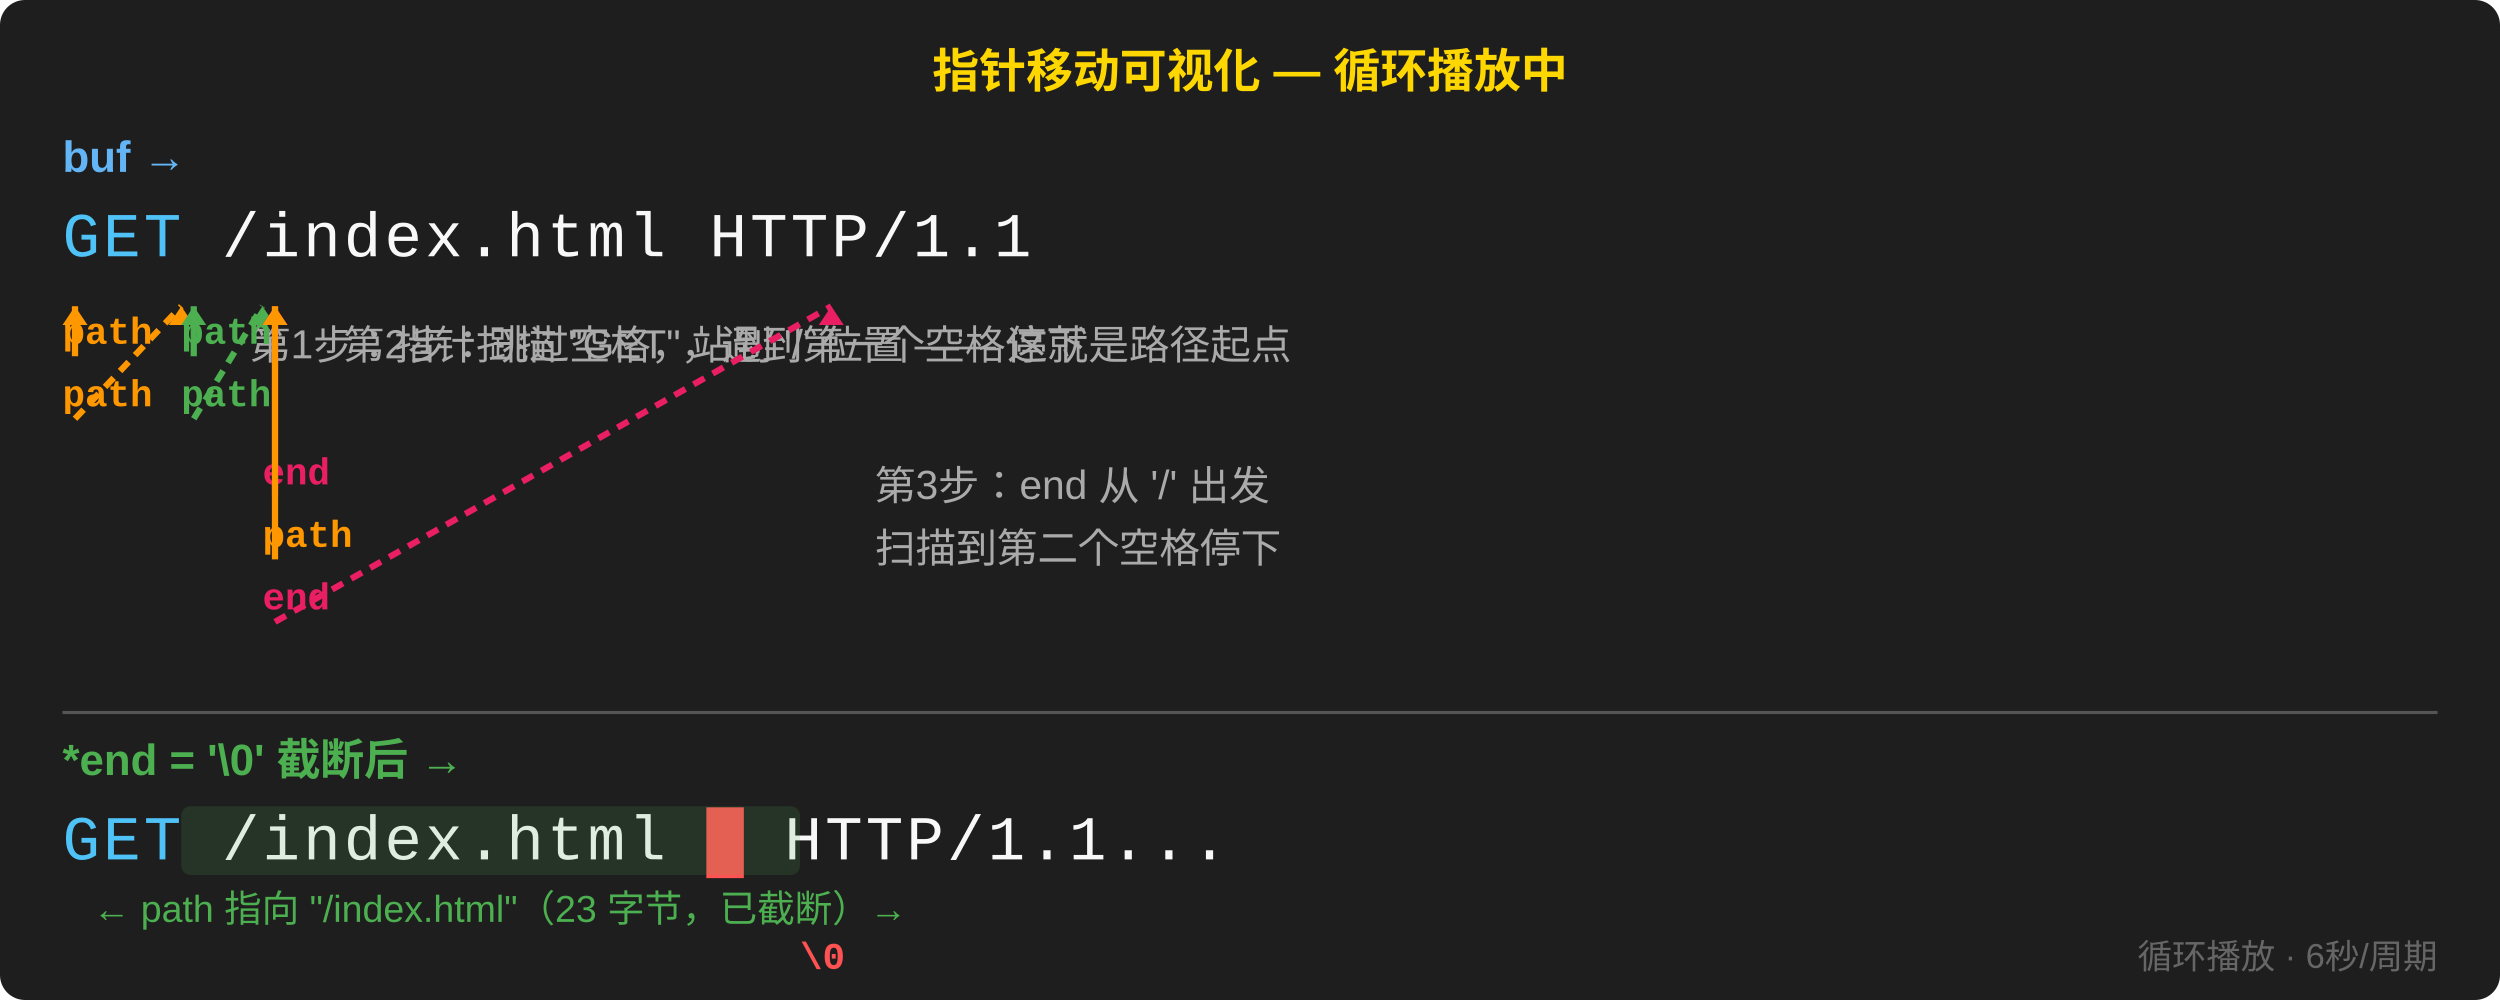
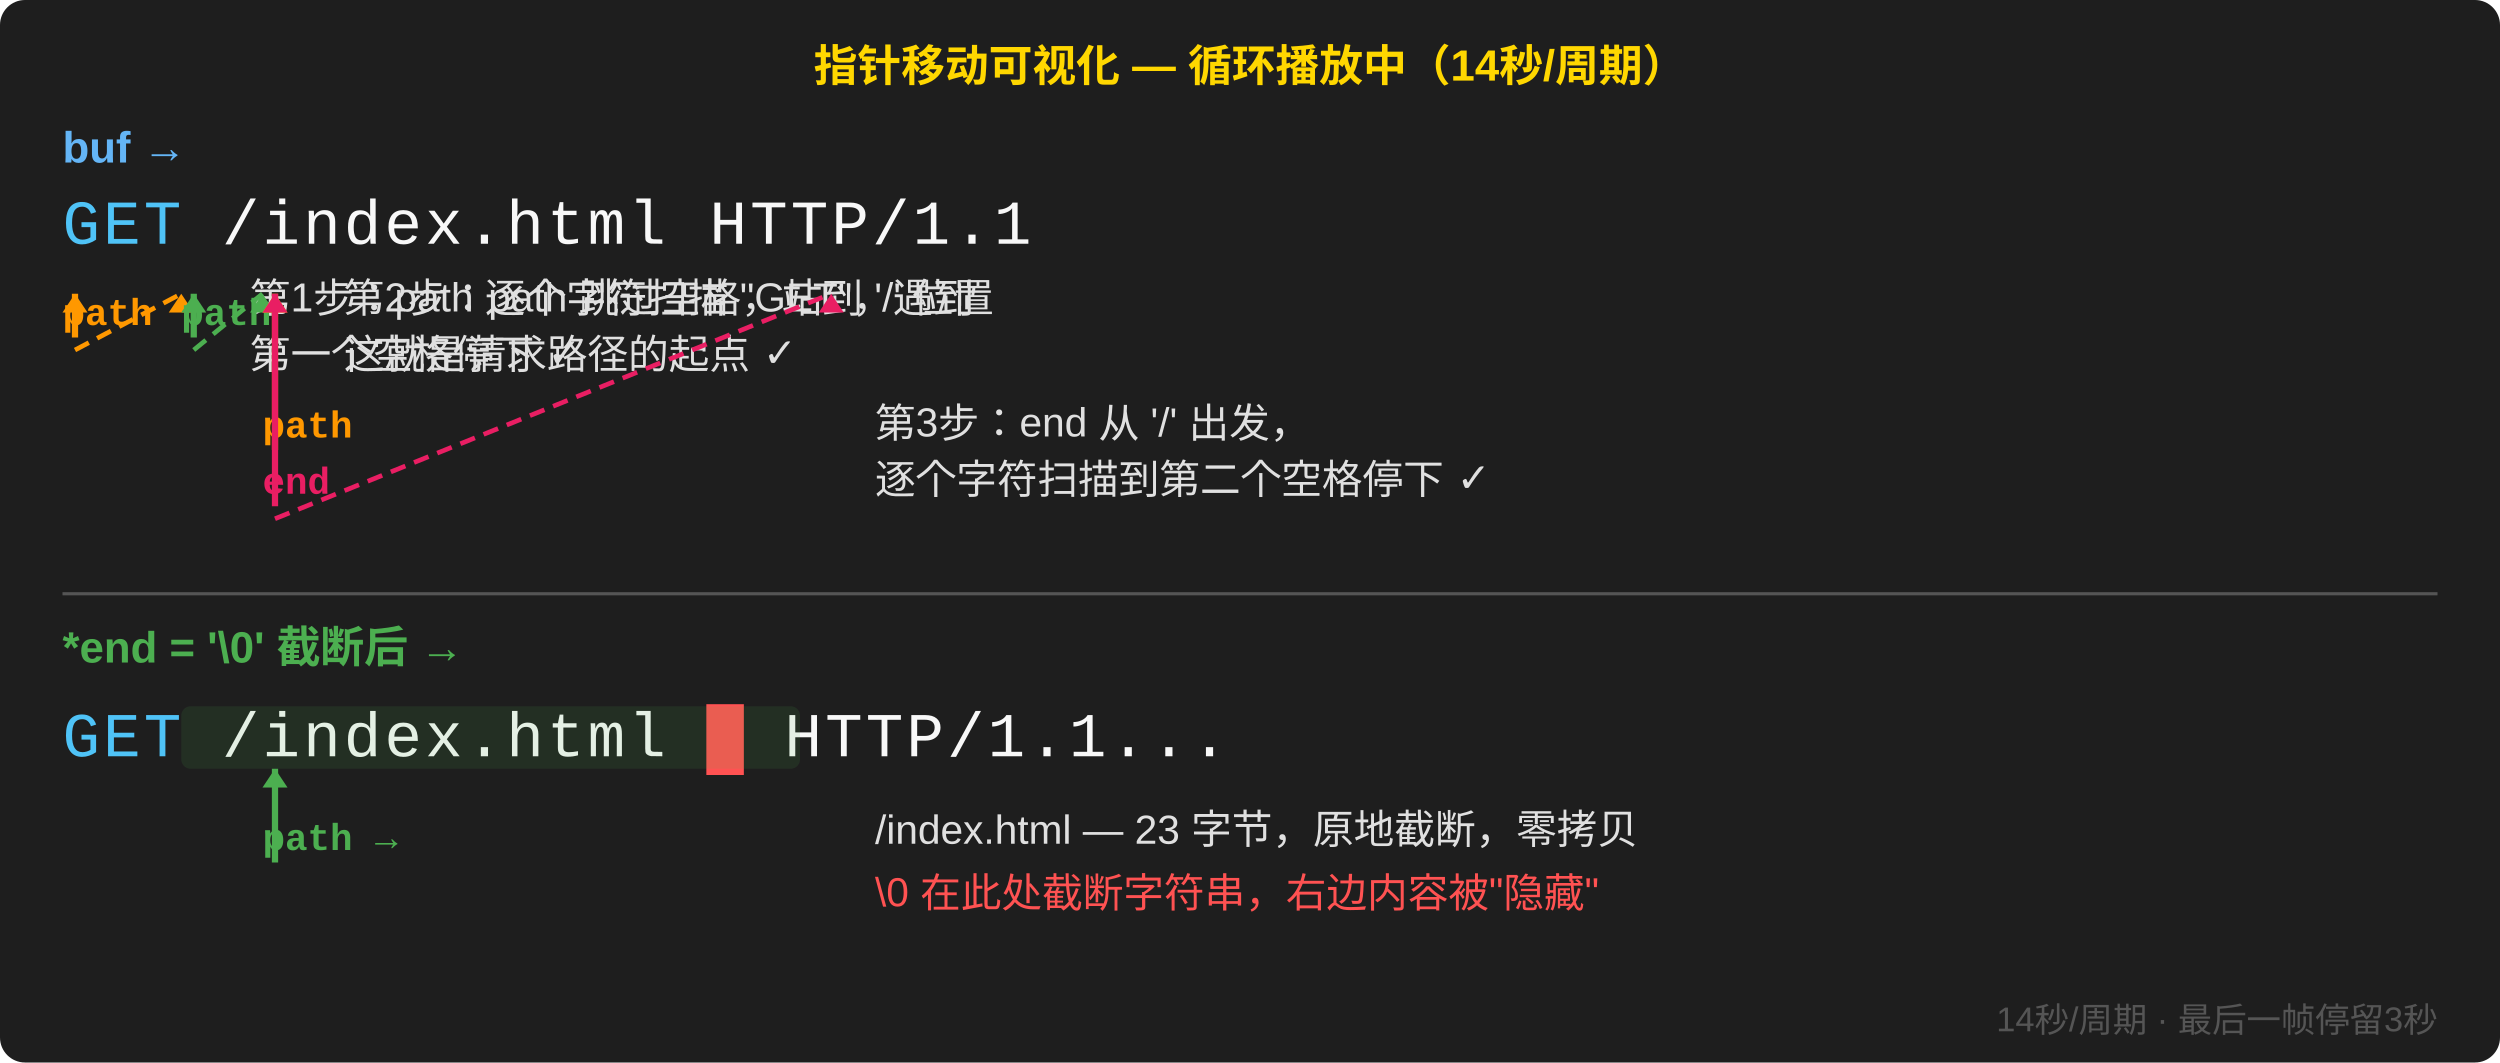
- <svg xmlns="http://www.w3.org/2000/svg" viewBox="0 0 800 320" font-family="'Courier New', monospace" font-size="16">
+ <svg xmlns="http://www.w3.org/2000/svg" viewBox="0 0 800 340" font-family="'Courier New', monospace" font-size="16">
  <defs>
    <style>
-       @keyframes step1_path_scan {
-         0%, 10% { opacity: 1; transform: translate(0px,0); }
-         30%, 100% { opacity: 0; }
+       @keyframes s1 {
+         0%,  6%  { opacity: 1; }
+         22%, 100% { opacity: 0; }
      }
-       @keyframes step2_path_jump {
-         0%, 30% { opacity: 0; }
-         40%, 50% { opacity: 1; transform: translate(0px,0); }
-         65%, 100% { opacity: 0; }
+       @keyframes s2 {
+         0%,  25% { opacity: 0; }
+         29%, 46% { opacity: 1; }
+         50%, 100% { opacity: 0; }
      }
-       @keyframes step3_end_scan {
-         0%, 60% { opacity: 0; }
-         70%, 80% { opacity: 1; transform: translate(0px,0); }
-         95%, 100% { opacity: 0; }
+       @keyframes s3 {
+         0%,  53% { opacity: 0; }
+         57%, 72% { opacity: 1; }
+         76%, 100% { opacity: 0; }
      }
-       @keyframes step4_result {
-         0%, 90% { opacity: 0; }
-         95%, 100% { opacity: 1; }
+       @keyframes s4 {
+         0%,   78% { opacity: 0; }
+         85%, 100% { opacity: 1; }
      }
-       .label { font-family: Arial, sans-serif; font-size: 14px; font-weight: bold; }
-       .code { font-size: 20px; letter-spacing: 1px; }
-       .pointer-label { font-size: 12px; font-weight: bold; }
+       .lb { font-family:Arial; font-size:14px; font-weight:bold; }
+       .cd { font-size:20px; letter-spacing:1px; }
+       .pl { font-size:12px; font-weight:bold; }
+       .tx { font-family:Arial; font-size:13px; }
    </style>
  </defs>
-   <rect width="800" height="320" fill="#1e1e1e" rx="8" />
-   <text x="400" y="28" text-anchor="middle" fill="#ffd700" font-size="15" font-family="Arial, sans-serif" font-weight="bold">指针移动可视化 — 循环播放中</text>
-   <text x="20" y="55" class="label" fill="#64b5f6">buf →</text>
-   <text x="20" y="82" class="code" fill="#f8f8f8">
+   <rect width="800" height="340" fill="#1e1e1e" rx="8" />
+   <text x="400" y="26" text-anchor="middle" fill="#ffd700" font-size="14" font-family="Arial" font-weight="bold">指针移动可视化 — 循环播放中（14秒/周期）</text>
+   <text x="20" y="52" class="lb" fill="#64b5f6">buf →</text>
+   <text x="20" y="78" class="cd" fill="#f8f8f8">
    <tspan fill="#4fc3f7">GET</tspan> /index.html HTTP/1.1
  </text>
-   <g style="animation: step1_path_scan 6s ease-in-out infinite">
-     <text x="20" y="110" class="pointer-label" fill="#ff9800">path</text>
-     <line x1="24" y1="114" x2="24" y2="98" stroke="#ff9800" stroke-width="2" />
-     <polygon points="24,98 20,104 28,104" fill="#ff9800" />
-     <text x="20" y="130" class="pointer-label" fill="#ff9800">path</text>
-     <line x1="24" y1="134" x2="58" y2="98" stroke="#ff9800" stroke-width="2" stroke-dasharray="4,3" />
-     <polygon points="58,98 54,104 62,104" fill="#ff9800" />
-     <text x="80" y="115" fill="#aaa" font-size="13" font-family="Arial">第1步：指针扫描 "GET"，遇到第一个空格停下</text>
+   <g style="animation: s1 14s ease-in-out infinite">
+     <text x="20" y="104" class="pl" fill="#ff9800">path</text>
+     <line x1="24" y1="108" x2="24" y2="94" stroke="#ff9800" stroke-width="2" />
+     <polygon points="24,94 20,100 28,100" fill="#ff9800" />
+     <line x1="24" y1="112" x2="58" y2="94" stroke="#ff9800" stroke-width="1.5" stroke-dasharray="5,3" />
+     <polygon points="58,94 54,100 62,100" fill="#ff9800" />
+     <text x="80" y="100" class="tx" fill="#e0e0e0">第1步：path 逐个字符扫描 "GET"，遇到</text>
+     <text x="80" y="118" class="tx" fill="#e0e0e0">第一个空格停下 ✓</text>
  </g>
-   <g style="animation: step2_path_jump 6s ease-in-out infinite">
-     <text x="58" y="110" class="pointer-label" fill="#4caf50">path</text>
-     <line x1="62" y1="114" x2="62" y2="98" stroke="#4caf50" stroke-width="2" />
-     <polygon points="62,98 58,104 66,104" fill="#4caf50" />
-     <text x="58" y="130" class="pointer-label" fill="#4caf50">path</text>
-     <line x1="62" y1="134" x2="84" y2="98" stroke="#4caf50" stroke-width="2" stroke-dasharray="4,3" />
-     <polygon points="84,98 80,104 88,104" fill="#4caf50" />
-     <text x="110" y="115" fill="#aaa" font-size="13" font-family="Arial">第2步：跳过空格，站到 '/' 位置 —— 这就是路径起点</text>
+   <g style="animation: s2 14s ease-in-out infinite">
+     <text x="58" y="104" class="pl" fill="#4caf50">path</text>
+     <line x1="62" y1="108" x2="62" y2="94" stroke="#4caf50" stroke-width="2" />
+     <polygon points="62,94 58,100 66,100" fill="#4caf50" />
+     <line x1="62" y1="112" x2="84" y2="94" stroke="#4caf50" stroke-width="1.5" stroke-dasharray="5,3" />
+     <polygon points="84,94 80,100 88,100" fill="#4caf50" />
+     <text x="110" y="100" class="tx" fill="#e0e0e0">第2步：path 跳过空格，站到 '/' 位置</text>
+     <text x="110" y="118" class="tx" fill="#e0e0e0">这就是请求路径的起点 ✓</text>
  </g>
-   <g style="animation: step3_end_scan 6s ease-in-out infinite">
-     <text x="84" y="155" class="pointer-label" fill="#e91e63">end</text>
-     <line x1="88" y1="159" x2="88" y2="98" stroke="#e91e63" stroke-width="2" />
-     <polygon points="88,98 84,104 92,104" fill="#e91e63" />
-     <text x="84" y="175" class="pointer-label" fill="#ff9800">path</text>
-     <line x1="88" y1="179" x2="88" y2="98" stroke="#ff9800" stroke-width="2" />
-     <polygon points="88,98 84,104 92,104" fill="#ff9800" />
-     <text x="84" y="195" class="pointer-label" fill="#e91e63">end</text>
-     <line x1="88" y1="199" x2="266" y2="98" stroke="#e91e63" stroke-width="2" stroke-dasharray="4,3" />
-     <polygon points="266,98 262,104 270,104" fill="#e91e63" />
-     <text x="280" y="160" fill="#aaa" font-size="13" font-family="Arial">第3步：end 从 '/' 出发</text>
-     <text x="280" y="180" fill="#aaa" font-size="13" font-family="Arial">扫描到第二个空格停下</text>
+   <g style="animation: s3 14s ease-in-out infinite">
+     <text x="84" y="140" class="pl" fill="#ff9800">path</text>
+     <line x1="88" y1="144" x2="88" y2="94" stroke="#ff9800" stroke-width="2" />
+     <polygon points="88,94 84,100 92,100" fill="#ff9800" />
+     <text x="84" y="158" class="pl" fill="#e91e63">end</text>
+     <line x1="88" y1="162" x2="88" y2="94" stroke="#e91e63" stroke-width="2" />
+     <polygon points="88,94 84,100 92,100" fill="#e91e63" />
+     <line x1="88" y1="166" x2="266" y2="94" stroke="#e91e63" stroke-width="1.5" stroke-dasharray="5,3" />
+     <polygon points="266,94 262,100 270,100" fill="#e91e63" />
+     <text x="280" y="140" class="tx" fill="#e0e0e0">第3步：end 从 '/' 出发，</text>
+     <text x="280" y="158" class="tx" fill="#e0e0e0">逐个字符扫描到第二个空格停下 ✓</text>
  </g>
-   <g style="animation: step4_result 6s ease-in-out infinite">
-     <line x1="20" y1="228" x2="780" y2="228" stroke="#555" stroke-width="1" />
-     <text x="20" y="248" class="label" fill="#4caf50">*end = '\0' 截断后 →</text>
-     <text x="20" y="275" class="code" fill="#f8f8f8">
+   <g style="animation: s4 14s ease-in-out infinite">
+     <line x1="20" y1="190" x2="780" y2="190" stroke="#555" stroke-width="1" />
+     <text x="20" y="212" class="lb" fill="#4caf50">*end = '\0' 截断后 →</text>
+     <text x="20" y="242" class="cd" fill="#f8f8f8">
      <tspan fill="#4fc3f7">GET</tspan> /index.html
      <tspan fill="#ff5252">█</tspan>
      HTTP/1.1...
    </text>
-     <rect x="58" y="258" width="198" height="22" fill="#4caf50" opacity="0.15" rx="3" />
-     <text x="160" y="295" text-anchor="middle" fill="#4caf50" font-size="12" font-family="Arial">← path 指向 "/index.html"（23 字节，已截断）→</text>
-     <text x="256" y="310" class="pointer-label" fill="#ff5252">\0</text>
+     <rect x="58" y="226" width="198" height="20" fill="#4caf50" opacity="0.12" rx="3" />
+     <text x="84" y="272" class="pl" fill="#4caf50">path →</text>
+     <line x1="88" y1="276" x2="88" y2="246" stroke="#4caf50" stroke-width="2" />
+     <polygon points="88,246 84,252 92,252" fill="#4caf50" />
+     <text x="280" y="270" class="tx" fill="#e0e0e0">/index.html — 23 字节，原地截断，零拷贝</text>
+     <text x="280" y="290" class="tx" fill="#ff5252">\0 在此处截断字符串，右边内容被"隐藏"</text>
  </g>
-   <text x="780" y="310" text-anchor="end" fill="#666" font-size="11" font-family="Arial">循环播放 · 6秒/周期</text>
+   <text x="780" y="330" text-anchor="end" fill="#555" font-size="11" font-family="Arial">14秒/周期 · 最后一帧停留3秒</text>
</svg>
